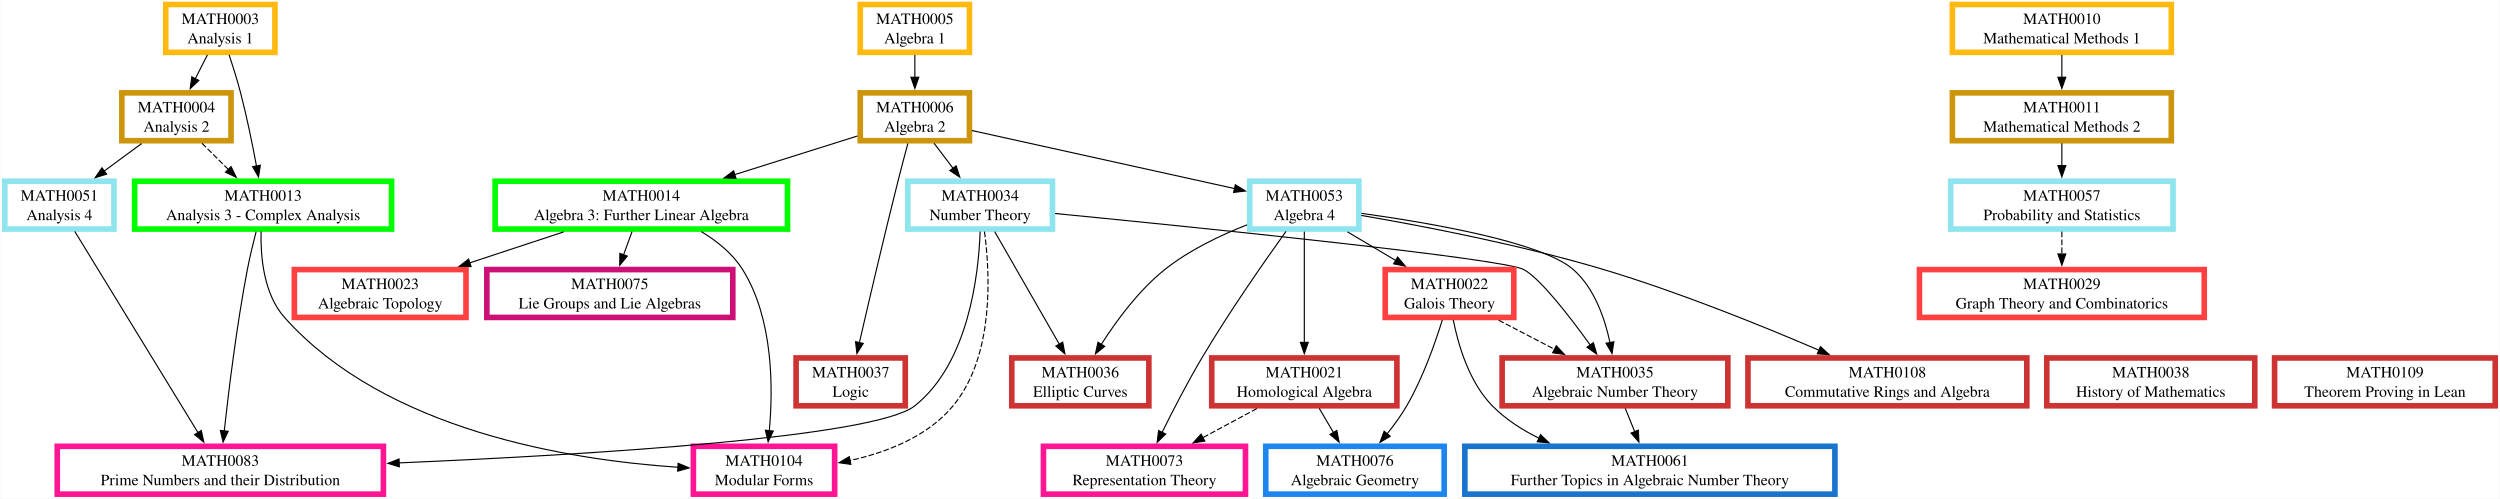
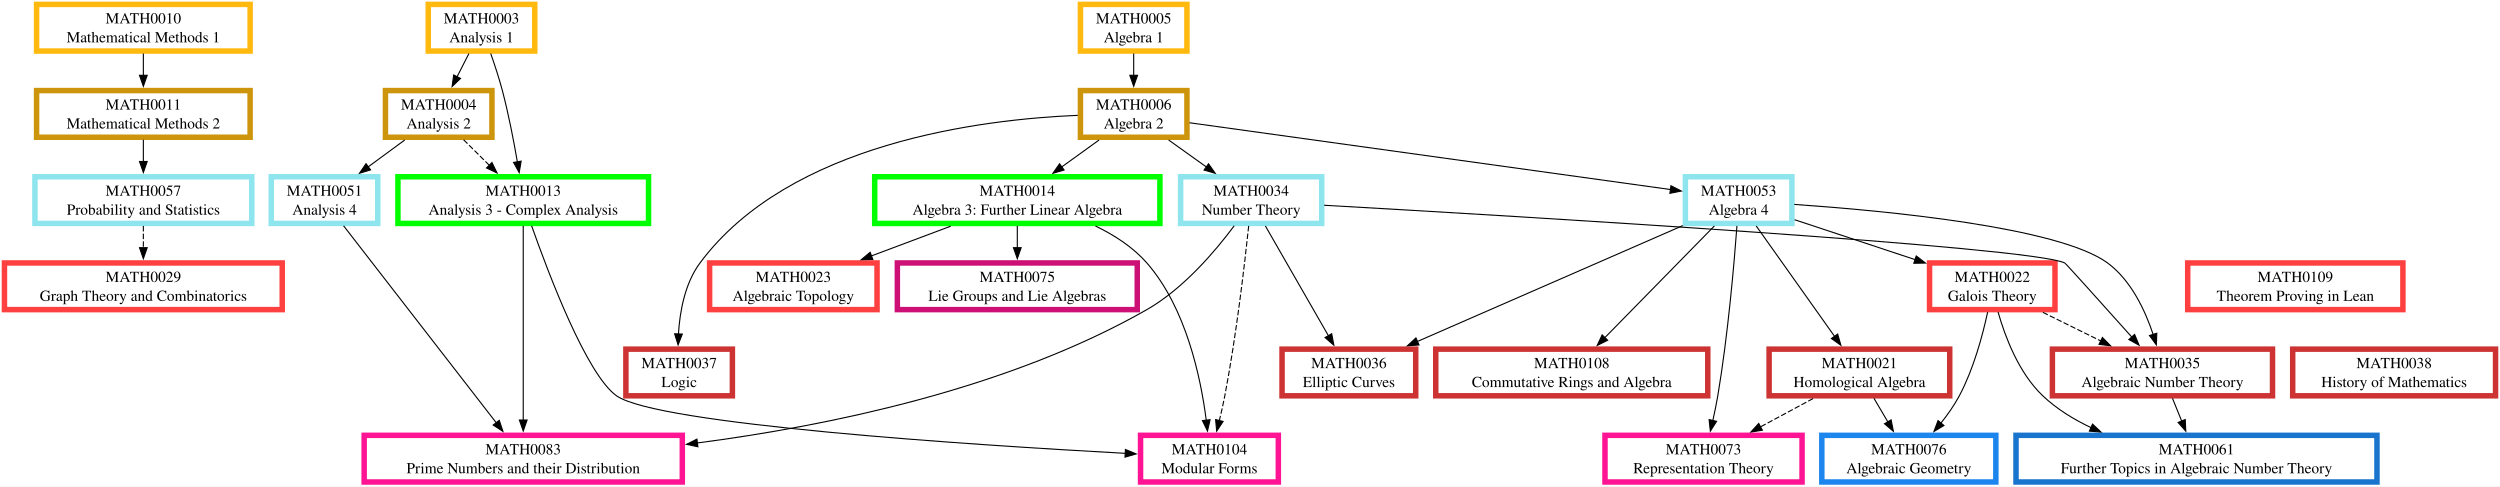
- <svg xmlns="http://www.w3.org/2000/svg" xmlns:xlink="http://www.w3.org/1999/xlink" width="2221pt" height="443pt" viewBox="0.00 0.00 2220.50 443.00">
+ <svg xmlns="http://www.w3.org/2000/svg" xmlns:xlink="http://www.w3.org/1999/xlink" width="2277pt" height="443pt" viewBox="0.00 0.00 2276.88 443.00">
  <g id="graph0" class="graph" transform="scale(1 1) rotate(0) translate(4 439)">
-     <polygon fill="white" stroke="none" points="-4,4 -4,-439 2216.5,-439 2216.5,4 -4,4" />
+     <polygon fill="white" stroke="none" points="-4,4 -4,-439 2272.88,-439 2272.88,4 -4,4" />
    <g id="node1" class="node">
      <g id="a_node1">
-         <a xlink:href="https://www.ucl.ac.uk/maths/sites/maths/files/math0003.pdf" xlink:title="Year 1, term 1">
-           <polygon fill="white" stroke="#ffb90f" stroke-width="5" points="240,-435 143,-435 143,-392.5 240,-392.5 240,-435" />
-           <text text-anchor="middle" x="191.5" y="-417.7" font-family="Times,serif" font-size="14.00">MATH0003</text>
-           <text text-anchor="middle" x="191.5" y="-400.45" font-family="Times,serif" font-size="14.00">Analysis 1</text>
+         <a xlink:href="https://www.ucl.ac.uk/maths/sites/maths/files/math0010.pdf" xlink:title="Year 1, term 1">
+           <polygon fill="white" stroke="#ffb90f" stroke-width="5" points="223.75,-435 29.25,-435 29.25,-392.5 223.75,-392.5 223.75,-435" />
+           <text text-anchor="middle" x="126.5" y="-417.7" font-family="Times,serif" font-size="14.00">MATH0010</text>
+           <text text-anchor="middle" x="126.5" y="-400.45" font-family="Times,serif" font-size="14.00">Mathematical Methods 1</text>
        </a>
      </g>
    </g>
    <g id="node5" class="node">
      <g id="a_node5">
+         <a xlink:href="https://www.ucl.ac.uk/maths/sites/maths/files/math0011_2.pdf" xlink:title="Year 1, term 2">
+           <polygon fill="white" stroke="#cd950c" stroke-width="5" points="223.75,-356.5 29.25,-356.5 29.25,-314 223.75,-314 223.75,-356.5" />
+           <text text-anchor="middle" x="126.5" y="-339.2" font-family="Times,serif" font-size="14.00">MATH0011</text>
+           <text text-anchor="middle" x="126.5" y="-321.95" font-family="Times,serif" font-size="14.00">Mathematical Methods 2</text>
+         </a>
+       </g>
+     </g>
+     <g id="edge2" class="edge">
+       <path fill="none" stroke="black" d="M126.5,-390.21C126.5,-383.89 126.5,-376.87 126.5,-370.04" />
+       <polygon fill="black" stroke="black" points="130,-370.41 126.5,-360.41 123,-370.41 130,-370.41" />
+     </g>
+     <g id="node2" class="node">
+       <g id="a_node2">
+         <a xlink:href="https://www.ucl.ac.uk/maths/sites/maths/files/math0005.pdf" xlink:title="Year 1, term 1">
+           <polygon fill="white" stroke="#ffb90f" stroke-width="5" points="1077,-435 980,-435 980,-392.5 1077,-392.5 1077,-435" />
+           <text text-anchor="middle" x="1028.5" y="-417.7" font-family="Times,serif" font-size="14.00">MATH0005</text>
+           <text text-anchor="middle" x="1028.5" y="-400.45" font-family="Times,serif" font-size="14.00">Algebra 1</text>
+         </a>
+       </g>
+     </g>
+     <g id="node4" class="node">
+       <g id="a_node4">
+         <a xlink:href="https://www.ucl.ac.uk/maths/sites/maths/files/math0006.pdf" xlink:title="Year 1, term 2">
+           <polygon fill="white" stroke="#cd950c" stroke-width="5" points="1077,-356.5 980,-356.5 980,-314 1077,-314 1077,-356.5" />
+           <text text-anchor="middle" x="1028.5" y="-339.2" font-family="Times,serif" font-size="14.00">MATH0006</text>
+           <text text-anchor="middle" x="1028.5" y="-321.95" font-family="Times,serif" font-size="14.00">Algebra 2</text>
+         </a>
+       </g>
+     </g>
+     <g id="edge1" class="edge">
+       <path fill="none" stroke="black" d="M1028.5,-390.21C1028.5,-383.89 1028.5,-376.87 1028.5,-370.04" />
+       <polygon fill="black" stroke="black" points="1032,-370.41 1028.5,-360.41 1025,-370.41 1032,-370.41" />
+     </g>
+     <g id="node3" class="node">
+       <g id="a_node3">
+         <a xlink:href="https://www.ucl.ac.uk/maths/sites/maths/files/math0003.pdf" xlink:title="Year 1, term 1">
+           <polygon fill="white" stroke="#ffb90f" stroke-width="5" points="483,-435 386,-435 386,-392.5 483,-392.5 483,-435" />
+           <text text-anchor="middle" x="434.5" y="-417.7" font-family="Times,serif" font-size="14.00">MATH0003</text>
+           <text text-anchor="middle" x="434.5" y="-400.45" font-family="Times,serif" font-size="14.00">Analysis 1</text>
+         </a>
+       </g>
+     </g>
+     <g id="node6" class="node">
+       <g id="a_node6">
        <a xlink:href="https://www.ucl.ac.uk/maths/sites/maths/files/math0004.pdf" xlink:title="Year 1, term 2">
-           <polygon fill="white" stroke="#cd950c" stroke-width="5" points="201,-356.5 104,-356.5 104,-314 201,-314 201,-356.5" />
-           <text text-anchor="middle" x="152.5" y="-339.2" font-family="Times,serif" font-size="14.00">MATH0004</text>
-           <text text-anchor="middle" x="152.5" y="-321.95" font-family="Times,serif" font-size="14.00">Analysis 2</text>
-         </a>
-       </g>
-     </g>
-     <g id="edge2" class="edge">
-       <path fill="none" stroke="black" d="M180.01,-390.21C176.63,-383.58 172.86,-376.18 169.22,-369.04" />
-       <polygon fill="black" stroke="black" points="172.39,-367.56 164.73,-360.24 166.15,-370.74 172.39,-367.56" />
+           <polygon fill="white" stroke="#cd950c" stroke-width="5" points="444,-356.5 347,-356.5 347,-314 444,-314 444,-356.5" />
+           <text text-anchor="middle" x="395.5" y="-339.2" font-family="Times,serif" font-size="14.00">MATH0004</text>
+           <text text-anchor="middle" x="395.5" y="-321.95" font-family="Times,serif" font-size="14.00">Analysis 2</text>
+         </a>
+       </g>
+     </g>
+     <g id="edge3" class="edge">
+       <path fill="none" stroke="black" d="M423.01,-390.21C419.63,-383.58 415.86,-376.18 412.22,-369.04" />
+       <polygon fill="black" stroke="black" points="415.39,-367.56 407.73,-360.24 409.15,-370.74 415.39,-367.56" />
    </g>
    <g id="node8" class="node">
      <g id="a_node8">
        <a xlink:href="https://www.ucl.ac.uk/maths/sites/maths/files/math0013.pdf" xlink:title="Year 2, term 1">
-           <polygon fill="white" stroke="#00ff00" stroke-width="5" points="343.62,-278 115.37,-278 115.37,-235.5 343.62,-235.5 343.62,-278" />
-           <text text-anchor="middle" x="229.5" y="-260.7" font-family="Times,serif" font-size="14.00">MATH0013</text>
-           <text text-anchor="middle" x="229.5" y="-243.45" font-family="Times,serif" font-size="14.00">Analysis 3 - Complex Analysis</text>
+           <polygon fill="white" stroke="#00ff00" stroke-width="5" points="586.62,-278 358.38,-278 358.38,-235.5 586.62,-235.5 586.62,-278" />
+           <text text-anchor="middle" x="472.5" y="-260.7" font-family="Times,serif" font-size="14.00">MATH0013</text>
+           <text text-anchor="middle" x="472.5" y="-243.45" font-family="Times,serif" font-size="14.00">Analysis 3 - Complex Analysis</text>
        </a>
      </g>
    </g>
    <g id="edge5" class="edge">
-       <path fill="none" stroke="black" d="M199.34,-390.2C202.73,-379.99 206.58,-367.71 209.5,-356.5 215.09,-335.05 220.04,-310.65 223.62,-291.46" />
-       <polygon fill="black" stroke="black" points="227.04,-292.22 225.4,-281.75 220.16,-290.96 227.04,-292.22" />
-     </g>
-     <g id="node2" class="node">
-       <g id="a_node2">
-         <a xlink:href="https://www.ucl.ac.uk/maths/sites/maths/files/math0010.pdf" xlink:title="Year 1, term 1">
-           <polygon fill="white" stroke="#ffb90f" stroke-width="5" points="1924.75,-435 1730.25,-435 1730.25,-392.5 1924.75,-392.5 1924.75,-435" />
-           <text text-anchor="middle" x="1827.5" y="-417.7" font-family="Times,serif" font-size="14.00">MATH0010</text>
-           <text text-anchor="middle" x="1827.5" y="-400.45" font-family="Times,serif" font-size="14.00">Mathematical Methods 1</text>
-         </a>
-       </g>
-     </g>
-     <g id="node4" class="node">
-       <g id="a_node4">
-         <a xlink:href="https://www.ucl.ac.uk/maths/sites/maths/files/math0011_2.pdf" xlink:title="Year 1, term 2">
-           <polygon fill="white" stroke="#cd950c" stroke-width="5" points="1924.75,-356.5 1730.25,-356.5 1730.25,-314 1924.75,-314 1924.75,-356.5" />
-           <text text-anchor="middle" x="1827.5" y="-339.2" font-family="Times,serif" font-size="14.00">MATH0011</text>
-           <text text-anchor="middle" x="1827.5" y="-321.95" font-family="Times,serif" font-size="14.00">Mathematical Methods 2</text>
-         </a>
-       </g>
-     </g>
-     <g id="edge1" class="edge">
-       <path fill="none" stroke="black" d="M1827.5,-390.21C1827.5,-383.89 1827.5,-376.87 1827.5,-370.04" />
-       <polygon fill="black" stroke="black" points="1831,-370.41 1827.5,-360.41 1824,-370.41 1831,-370.41" />
-     </g>
-     <g id="node3" class="node">
-       <g id="a_node3">
-         <a xlink:href="https://www.ucl.ac.uk/maths/sites/maths/files/math0005.pdf" xlink:title="Year 1, term 1">
-           <polygon fill="white" stroke="#ffb90f" stroke-width="5" points="857,-435 760,-435 760,-392.5 857,-392.5 857,-435" />
-           <text text-anchor="middle" x="808.5" y="-417.7" font-family="Times,serif" font-size="14.00">MATH0005</text>
-           <text text-anchor="middle" x="808.5" y="-400.45" font-family="Times,serif" font-size="14.00">Algebra 1</text>
-         </a>
-       </g>
-     </g>
-     <g id="node6" class="node">
-       <g id="a_node6">
-         <a xlink:href="https://www.ucl.ac.uk/maths/sites/maths/files/math0006.pdf" xlink:title="Year 1, term 2">
-           <polygon fill="white" stroke="#cd950c" stroke-width="5" points="857,-356.5 760,-356.5 760,-314 857,-314 857,-356.5" />
-           <text text-anchor="middle" x="808.5" y="-339.2" font-family="Times,serif" font-size="14.00">MATH0006</text>
-           <text text-anchor="middle" x="808.5" y="-321.95" font-family="Times,serif" font-size="14.00">Algebra 2</text>
-         </a>
-       </g>
-     </g>
-     <g id="edge3" class="edge">
-       <path fill="none" stroke="black" d="M808.5,-390.21C808.5,-383.89 808.5,-376.87 808.5,-370.04" />
-       <polygon fill="black" stroke="black" points="812,-370.41 808.5,-360.41 805,-370.41 812,-370.41" />
+       <path fill="none" stroke="black" d="M442.88,-390.25C446.48,-380.04 450.53,-367.76 453.5,-356.5 459.14,-335.11 463.85,-310.7 467.17,-291.51" />
+       <polygon fill="black" stroke="black" points="470.6,-292.23 468.81,-281.79 463.7,-291.07 470.6,-292.23" />
+     </g>
+     <g id="node7" class="node">
+       <g id="a_node7">
+         <a xlink:href="https://www.ucl.ac.uk/maths/sites/maths/files/math0014.pdf" xlink:title="Year 2, term 1">
+           <polygon fill="white" stroke="#00ff00" stroke-width="5" points="1052.38,-278 792.62,-278 792.62,-235.5 1052.38,-235.5 1052.38,-278" />
+           <text text-anchor="middle" x="922.5" y="-260.7" font-family="Times,serif" font-size="14.00">MATH0014</text>
+           <text text-anchor="middle" x="922.5" y="-243.45" font-family="Times,serif" font-size="14.00">Algebra 3: Further Linear Algebra</text>
+         </a>
+       </g>
+     </g>
+     <g id="edge4" class="edge">
+       <path fill="none" stroke="black" d="M996.98,-311.5C986.3,-303.8 974.22,-295.08 962.95,-286.94" />
+       <polygon fill="black" stroke="black" points="965.1,-284.18 954.94,-281.16 961,-289.85 965.1,-284.18" />
+     </g>
+     <g id="node9" class="node">
+       <g id="a_node9">
+         <a xlink:href="https://www.ucl.ac.uk/maths/sites/maths/files/math0053.pdf" xlink:title="Year 2 or 3, term 2">
+           <polygon fill="white" stroke="#8ee5ee" stroke-width="5" points="1628,-278 1531,-278 1531,-235.5 1628,-235.5 1628,-278" />
+           <text text-anchor="middle" x="1579.5" y="-260.7" font-family="Times,serif" font-size="14.00">MATH0053</text>
+           <text text-anchor="middle" x="1579.5" y="-243.45" font-family="Times,serif" font-size="14.00">Algebra 4</text>
+         </a>
+       </g>
+     </g>
+     <g id="edge7" class="edge">
+       <path fill="none" stroke="black" d="M1079.35,-327.19C1180.73,-313.11 1407.69,-281.6 1517.56,-266.35" />
+       <polygon fill="black" stroke="black" points="1517.85,-269.84 1527.27,-265 1516.89,-262.91 1517.85,-269.84" />
    </g>
    <g id="node12" class="node">
      <g id="a_node12">
+         <a xlink:href="https://www.ucl.ac.uk/maths/sites/maths/files/math0034.pdf" xlink:title="Year 2 or 3, term 2">
+           <polygon fill="white" stroke="#8ee5ee" stroke-width="5" points="1199.75,-278 1071.25,-278 1071.25,-235.5 1199.75,-235.5 1199.75,-278" />
+           <text text-anchor="middle" x="1135.5" y="-260.7" font-family="Times,serif" font-size="14.00">MATH0034</text>
+           <text text-anchor="middle" x="1135.5" y="-243.45" font-family="Times,serif" font-size="14.00">Number Theory</text>
+         </a>
+       </g>
+     </g>
+     <g id="edge10" class="edge">
+       <path fill="none" stroke="black" d="M1060.31,-311.5C1071.09,-303.8 1083.29,-295.08 1094.67,-286.94" />
+       <polygon fill="black" stroke="black" points="1096.66,-289.82 1102.76,-281.16 1092.59,-284.12 1096.66,-289.82" />
+     </g>
+     <g id="node17" class="node">
+       <g id="a_node17">
+         <a xlink:href="https://www.ucl.ac.uk/maths/sites/maths/files/math0037.pdf" xlink:title="Year 3, term 2">
+           <polygon fill="white" stroke="#cd3333" stroke-width="5" points="663,-121 566,-121 566,-78.5 663,-78.5 663,-121" />
+           <text text-anchor="middle" x="614.5" y="-103.7" font-family="Times,serif" font-size="14.00">MATH0037</text>
+           <text text-anchor="middle" x="614.5" y="-86.45" font-family="Times,serif" font-size="14.00">Logic</text>
+         </a>
+       </g>
+     </g>
+     <g id="edge14" class="edge">
+       <path fill="none" stroke="black" d="M977.59,-333.95C890.64,-330.36 715,-309.1 633.5,-199.5 619.74,-181 615.12,-155.3 613.87,-134.76" />
+       <polygon fill="black" stroke="black" points="617.38,-134.74 613.54,-124.87 610.38,-134.98 617.38,-134.74" />
+     </g>
+     <g id="node11" class="node">
+       <g id="a_node11">
        <a xlink:href="https://www.ucl.ac.uk/maths/sites/maths/files/math0057.pdf" xlink:title="Year 2 or 3, term 2">
-           <polygon fill="white" stroke="#8ee5ee" stroke-width="5" points="1926.25,-278 1728.75,-278 1728.75,-235.5 1926.25,-235.5 1926.25,-278" />
-           <text text-anchor="middle" x="1827.5" y="-260.7" font-family="Times,serif" font-size="14.00">MATH0057</text>
-           <text text-anchor="middle" x="1827.5" y="-243.45" font-family="Times,serif" font-size="14.00">Probability and Statistics</text>
-         </a>
-       </g>
-     </g>
-     <g id="edge10" class="edge">
-       <path fill="none" stroke="black" d="M1827.5,-311.71C1827.5,-305.39 1827.5,-298.37 1827.5,-291.54" />
-       <polygon fill="black" stroke="black" points="1831,-291.91 1827.5,-281.91 1824,-291.91 1831,-291.91" />
+           <polygon fill="white" stroke="#8ee5ee" stroke-width="5" points="225.25,-278 27.75,-278 27.75,-235.5 225.25,-235.5 225.25,-278" />
+           <text text-anchor="middle" x="126.5" y="-260.7" font-family="Times,serif" font-size="14.00">MATH0057</text>
+           <text text-anchor="middle" x="126.5" y="-243.45" font-family="Times,serif" font-size="14.00">Probability and Statistics</text>
+         </a>
+       </g>
+     </g>
+     <g id="edge9" class="edge">
+       <path fill="none" stroke="black" d="M126.5,-311.71C126.5,-305.39 126.5,-298.37 126.5,-291.54" />
+       <polygon fill="black" stroke="black" points="130,-291.91 126.5,-281.91 123,-291.91 130,-291.91" />
    </g>
    <g id="edge6" class="edge">
-       <path fill="none" stroke="black" stroke-dasharray="5,2" d="M175.19,-311.71C182.64,-304.31 191.05,-295.95 198.98,-288.07" />
-       <polygon fill="black" stroke="black" points="201.01,-290.99 205.64,-281.46 196.08,-286.02 201.01,-290.99" />
+       <path fill="none" stroke="black" stroke-dasharray="5,2" d="M418.19,-311.71C425.64,-304.31 434.05,-295.95 441.98,-288.07" />
+       <polygon fill="black" stroke="black" points="444.01,-290.99 448.64,-281.46 439.08,-286.02 444.01,-290.99" />
    </g>
    <g id="node10" class="node">
      <g id="a_node10">
        <a xlink:href="https://www.ucl.ac.uk/maths/sites/maths/files/math0051.pdf" xlink:title="Year 2 or 3, term 2">
-           <polygon fill="white" stroke="#8ee5ee" stroke-width="5" points="97,-278 0,-278 0,-235.5 97,-235.5 97,-278" />
-           <text text-anchor="middle" x="48.5" y="-260.7" font-family="Times,serif" font-size="14.00">MATH0051</text>
-           <text text-anchor="middle" x="48.5" y="-243.45" font-family="Times,serif" font-size="14.00">Analysis 4</text>
+           <polygon fill="white" stroke="#8ee5ee" stroke-width="5" points="340,-278 243,-278 243,-235.5 340,-235.5 340,-278" />
+           <text text-anchor="middle" x="291.5" y="-260.7" font-family="Times,serif" font-size="14.00">MATH0051</text>
+           <text text-anchor="middle" x="291.5" y="-243.45" font-family="Times,serif" font-size="14.00">Analysis 4</text>
        </a>
      </g>
    </g>
    <g id="edge8" class="edge">
-       <path fill="none" stroke="black" d="M121.58,-311.5C111.1,-303.8 99.25,-295.08 88.18,-286.94" />
-       <polygon fill="black" stroke="black" points="90.47,-284.28 80.34,-281.17 86.32,-289.92 90.47,-284.28" />
-     </g>
-     <g id="node7" class="node">
-       <g id="a_node7">
-         <a xlink:href="https://www.ucl.ac.uk/maths/sites/maths/files/math0014.pdf" xlink:title="Year 2, term 1">
-           <polygon fill="white" stroke="#00ff00" stroke-width="5" points="695.38,-278 435.62,-278 435.62,-235.5 695.38,-235.5 695.38,-278" />
-           <text text-anchor="middle" x="565.5" y="-260.7" font-family="Times,serif" font-size="14.00">MATH0014</text>
-           <text text-anchor="middle" x="565.5" y="-243.45" font-family="Times,serif" font-size="14.00">Algebra 3: Further Linear Algebra</text>
-         </a>
-       </g>
-     </g>
-     <g id="edge4" class="edge">
-       <path fill="none" stroke="black" d="M757.56,-318.21C725.89,-308.24 684.44,-295.19 648.15,-283.77" />
-       <polygon fill="black" stroke="black" points="649.61,-280.56 639.02,-280.89 647.5,-287.24 649.61,-280.56" />
-     </g>
-     <g id="node9" class="node">
-       <g id="a_node9">
-         <a xlink:href="https://www.ucl.ac.uk/maths/sites/maths/files/math0034.pdf" xlink:title="Year 2 or 3, term 2">
-           <polygon fill="white" stroke="#8ee5ee" stroke-width="5" points="930.75,-278 802.25,-278 802.25,-235.5 930.75,-235.5 930.75,-278" />
-           <text text-anchor="middle" x="866.5" y="-260.7" font-family="Times,serif" font-size="14.00">MATH0034</text>
-           <text text-anchor="middle" x="866.5" y="-243.45" font-family="Times,serif" font-size="14.00">Number Theory</text>
-         </a>
-       </g>
-     </g>
-     <g id="edge7" class="edge">
-       <path fill="none" stroke="black" d="M825.59,-311.71C830.85,-304.77 836.75,-296.99 842.39,-289.55" />
-       <polygon fill="black" stroke="black" points="845.17,-291.68 848.42,-281.6 839.59,-287.45 845.17,-291.68" />
-     </g>
-     <g id="node11" class="node">
-       <g id="a_node11">
-         <a xlink:href="https://www.ucl.ac.uk/maths/sites/maths/files/math0053.pdf" xlink:title="Year 2 or 3, term 2">
-           <polygon fill="white" stroke="#8ee5ee" stroke-width="5" points="1203,-278 1106,-278 1106,-235.5 1203,-235.5 1203,-278" />
-           <text text-anchor="middle" x="1154.5" y="-260.7" font-family="Times,serif" font-size="14.00">MATH0053</text>
-           <text text-anchor="middle" x="1154.5" y="-243.45" font-family="Times,serif" font-size="14.00">Algebra 4</text>
-         </a>
-       </g>
-     </g>
-     <g id="edge9" class="edge">
-       <path fill="none" stroke="black" d="M859.18,-323.04C921.11,-309.35 1025.85,-286.2 1092.51,-271.46" />
-       <polygon fill="black" stroke="black" points="1093.2,-274.89 1102.2,-269.31 1091.68,-268.05 1093.2,-274.89" />
-     </g>
-     <g id="node18" class="node">
-       <g id="a_node18">
-         <a xlink:href="https://www.ucl.ac.uk/maths/sites/maths/files/math0037.pdf" xlink:title="Year 3, term 2">
-           <polygon fill="white" stroke="#cd3333" stroke-width="5" points="800,-121 703,-121 703,-78.5 800,-78.5 800,-121" />
-           <text text-anchor="middle" x="751.5" y="-103.7" font-family="Times,serif" font-size="14.00">MATH0037</text>
-           <text text-anchor="middle" x="751.5" y="-86.45" font-family="Times,serif" font-size="14.00">Logic</text>
-         </a>
-       </g>
-     </g>
-     <g id="edge16" class="edge">
-       <path fill="none" stroke="black" d="M802.3,-311.57C799.54,-301.33 796.29,-289.08 793.5,-278 780.92,-228.05 767.35,-169.91 759.14,-134.22" />
-       <polygon fill="black" stroke="black" points="762.66,-133.9 757.01,-124.94 755.83,-135.47 762.66,-133.9" />
-     </g>
-     <g id="node14" class="node">
-       <g id="a_node14">
+       <path fill="none" stroke="black" d="M364.58,-311.5C354.1,-303.8 342.25,-295.08 331.18,-286.94" />
+       <polygon fill="black" stroke="black" points="333.47,-284.28 323.34,-281.17 329.32,-289.92 333.47,-284.28" />
+     </g>
+     <g id="node13" class="node">
+       <g id="a_node13">
        <a xlink:href="https://www.ucl.ac.uk/maths/sites/maths/files/math0023_1.pdf" xlink:title="Year 3, term 1">
-           <polygon fill="white" stroke="#ff4040" stroke-width="5" points="409.75,-199.5 257.25,-199.5 257.25,-157 409.75,-157 409.75,-199.5" />
-           <text text-anchor="middle" x="333.5" y="-182.2" font-family="Times,serif" font-size="14.00">MATH0023</text>
-           <text text-anchor="middle" x="333.5" y="-164.95" font-family="Times,serif" font-size="14.00">Algebraic Topology</text>
-         </a>
-       </g>
-     </g>
-     <g id="edge12" class="edge">
-       <path fill="none" stroke="black" d="M496.52,-233C470.23,-224.33 440.05,-214.38 412.87,-205.42" />
-       <polygon fill="black" stroke="black" points="414.24,-202.19 403.65,-202.38 412.05,-208.84 414.24,-202.19" />
+           <polygon fill="white" stroke="#ff4040" stroke-width="5" points="794.75,-199.5 642.25,-199.5 642.25,-157 794.75,-157 794.75,-199.5" />
+           <text text-anchor="middle" x="718.5" y="-182.2" font-family="Times,serif" font-size="14.00">MATH0023</text>
+           <text text-anchor="middle" x="718.5" y="-164.95" font-family="Times,serif" font-size="14.00">Algebraic Topology</text>
+         </a>
+       </g>
+     </g>
+     <g id="edge11" class="edge">
+       <path fill="none" stroke="black" d="M861.85,-233C839.13,-224.49 813.13,-214.74 789.56,-205.9" />
+       <polygon fill="black" stroke="black" points="790.93,-202.67 780.34,-202.44 788.47,-209.23 790.93,-202.67" />
    </g>
    <g id="node24" class="node">
      <g id="a_node24">
        <a xlink:href="https://www.ucl.ac.uk/maths/sites/maths/files/math0104_2.pdf" xlink:title="Year 3 or 4, term 1">
-           <polygon fill="white" stroke="#ff1493" stroke-width="5" points="737.25,-42.5 611.75,-42.5 611.75,0 737.25,0 737.25,-42.5" />
-           <text text-anchor="middle" x="674.5" y="-25.2" font-family="Times,serif" font-size="14.00">MATH0104</text>
-           <text text-anchor="middle" x="674.5" y="-7.95" font-family="Times,serif" font-size="14.00">Modular Forms</text>
-         </a>
-       </g>
-     </g>
-     <g id="edge26" class="edge">
-       <path fill="none" stroke="black" d="M618.85,-233.2C632.96,-224.68 646.7,-213.55 655.5,-199.5 682.77,-155.95 682.66,-94.33 679.21,-56.4" />
-       <polygon fill="black" stroke="black" points="682.7,-56.06 678.17,-46.48 675.74,-56.79 682.7,-56.06" />
+           <polygon fill="white" stroke="#ff1493" stroke-width="5" points="1160.25,-42.5 1034.75,-42.5 1034.75,0 1160.25,0 1160.25,-42.5" />
+           <text text-anchor="middle" x="1097.5" y="-25.2" font-family="Times,serif" font-size="14.00">MATH0104</text>
+           <text text-anchor="middle" x="1097.5" y="-7.95" font-family="Times,serif" font-size="14.00">Modular Forms</text>
+         </a>
+       </g>
+     </g>
+     <g id="edge25" class="edge">
+       <path fill="none" stroke="black" d="M993.73,-233.13C1010.93,-224.84 1027.95,-213.85 1040.5,-199.5 1076.27,-158.59 1089.64,-94.98 1094.61,-56.12" />
+       <polygon fill="black" stroke="black" points="1098.06,-56.74 1095.72,-46.41 1091.1,-55.94 1098.06,-56.74" />
    </g>
    <g id="node26" class="node">
      <g id="a_node26">
        <a xlink:href="https://www.ucl.ac.uk/maths/sites/maths/files/math0075_3.pdf" xlink:title="Year 3 or 4, term 2">
-           <polygon fill="white" stroke="#cd1076" stroke-width="5" points="646.75,-199.5 428.25,-199.5 428.25,-157 646.75,-157 646.75,-199.5" />
-           <text text-anchor="middle" x="537.5" y="-182.2" font-family="Times,serif" font-size="14.00">MATH0075</text>
-           <text text-anchor="middle" x="537.5" y="-164.95" font-family="Times,serif" font-size="14.00">Lie Groups and Lie Algebras</text>
+           <polygon fill="white" stroke="#cd1076" stroke-width="5" points="1031.75,-199.5 813.25,-199.5 813.25,-157 1031.75,-157 1031.75,-199.5" />
+           <text text-anchor="middle" x="922.5" y="-182.2" font-family="Times,serif" font-size="14.00">MATH0075</text>
+           <text text-anchor="middle" x="922.5" y="-164.95" font-family="Times,serif" font-size="14.00">Lie Groups and Lie Algebras</text>
        </a>
      </g>
    </g>
    <g id="edge30" class="edge">
-       <path fill="none" stroke="black" d="M557.25,-233.21C554.88,-226.73 552.24,-219.53 549.69,-212.54" />
-       <polygon fill="black" stroke="black" points="553.03,-211.5 546.31,-203.31 546.46,-213.91 553.03,-211.5" />
-     </g>
-     <g id="node23" class="node">
-       <g id="a_node23">
+       <path fill="none" stroke="black" d="M922.5,-233.21C922.5,-226.89 922.5,-219.87 922.5,-213.04" />
+       <polygon fill="black" stroke="black" points="926,-213.41 922.5,-203.41 919,-213.41 926,-213.41" />
+     </g>
+     <g id="edge24" class="edge">
+       <path fill="none" stroke="black" d="M480.16,-233.29C495.4,-190 530.37,-97.61 557.5,-78.5 594.55,-52.4 880.76,-33.76 1020.81,-26.11" />
+       <polygon fill="black" stroke="black" points="1020.96,-29.61 1030.75,-25.57 1020.58,-22.62 1020.96,-29.61" />
+     </g>
+     <g id="node25" class="node">
+       <g id="a_node25">
        <a xlink:href="https://www.ucl.ac.uk/maths/sites/maths/files/math0083.pdf" xlink:title="Year 3 or 4, term 1">
-           <polygon fill="white" stroke="#ff1493" stroke-width="5" points="336.38,-42.5 46.62,-42.5 46.62,0 336.38,0 336.38,-42.5" />
-           <text text-anchor="middle" x="191.5" y="-25.2" font-family="Times,serif" font-size="14.00">MATH0083</text>
-           <text text-anchor="middle" x="191.5" y="-7.95" font-family="Times,serif" font-size="14.00">Prime Numbers and their Distribution</text>
-         </a>
-       </g>
-     </g>
-     <g id="edge22" class="edge">
-       <path fill="none" stroke="black" d="M223.28,-233.16C220.62,-222.94 217.64,-210.67 215.5,-199.5 206,-149.9 198.88,-91.79 194.96,-56" />
-       <polygon fill="black" stroke="black" points="198.46,-55.84 193.91,-46.27 191.5,-56.58 198.46,-55.84" />
-     </g>
-     <g id="edge25" class="edge">
-       <path fill="none" stroke="black" d="M227.68,-233.31C227.15,-211.22 229.93,-177.87 248.5,-157 337.95,-56.5 501.75,-30.32 598.08,-23.9" />
-       <polygon fill="black" stroke="black" points="598.2,-27.4 607.97,-23.3 597.78,-20.41 598.2,-27.4" />
-     </g>
-     <g id="node19" class="node">
-       <g id="a_node19">
-         <a xlink:href="https://www.ucl.ac.uk/maths/sites/maths/files/math0035.pdf" xlink:title="Year 3, term 2">
-           <polygon fill="white" stroke="#cd3333" stroke-width="5" points="1530.75,-121 1330.25,-121 1330.25,-78.5 1530.75,-78.5 1530.75,-121" />
-           <text text-anchor="middle" x="1430.5" y="-103.7" font-family="Times,serif" font-size="14.00">MATH0035</text>
-           <text text-anchor="middle" x="1430.5" y="-86.45" font-family="Times,serif" font-size="14.00">Algebraic Number Theory</text>
-         </a>
-       </g>
-     </g>
-     <g id="edge17" class="edge">
-       <path fill="none" stroke="black" d="M933.12,-249.32C1061.34,-236.77 1331.46,-209.35 1349.5,-199.5 1364.32,-191.41 1390.17,-157.99 1408.69,-132.25" />
-       <polygon fill="black" stroke="black" points="1411.32,-134.59 1414.27,-124.41 1405.62,-130.53 1411.32,-134.59" />
-     </g>
-     <g id="node20" class="node">
-       <g id="a_node20">
-         <a xlink:href="https://www.ucl.ac.uk/maths/sites/maths/files/math0036.pdf" xlink:title="Year 3, term 2">
-           <polygon fill="white" stroke="#cd3333" stroke-width="5" points="1016.38,-121 894.62,-121 894.62,-78.5 1016.38,-78.5 1016.38,-121" />
-           <text text-anchor="middle" x="955.5" y="-103.7" font-family="Times,serif" font-size="14.00">MATH0036</text>
-           <text text-anchor="middle" x="955.5" y="-86.45" font-family="Times,serif" font-size="14.00">Elliptic Curves</text>
-         </a>
-       </g>
-     </g>
-     <g id="edge20" class="edge">
-       <path fill="none" stroke="black" d="M879.44,-233.21C894.54,-206.92 919.61,-163.26 936.81,-133.29" />
-       <polygon fill="black" stroke="black" points="939.85,-135.04 941.79,-124.63 933.77,-131.56 939.85,-135.04" />
-     </g>
-     <g id="edge24" class="edge">
-       <path fill="none" stroke="black" d="M866.49,-233.21C865.12,-194.66 856.23,-116.53 808.5,-78.5 773.35,-50.5 521.15,-35.08 350.26,-27.76" />
-       <polygon fill="black" stroke="black" points="350.52,-24.26 340.39,-27.34 350.23,-31.26 350.52,-24.26" />
+           <polygon fill="white" stroke="#ff1493" stroke-width="5" points="617.38,-42.5 327.62,-42.5 327.62,0 617.38,0 617.38,-42.5" />
+           <text text-anchor="middle" x="472.5" y="-25.2" font-family="Times,serif" font-size="14.00">MATH0083</text>
+           <text text-anchor="middle" x="472.5" y="-7.95" font-family="Times,serif" font-size="14.00">Prime Numbers and their Distribution</text>
+         </a>
+       </g>
    </g>
    <g id="edge27" class="edge">
-       <path fill="none" stroke="black" stroke-dasharray="5,2" d="M870.36,-233.22C875.3,-196.41 879.32,-123 842.5,-78.5 819.95,-51.25 783.76,-37.13 750.73,-29.84" />
-       <polygon fill="black" stroke="black" points="751.66,-26.46 741.16,-27.92 750.28,-33.32 751.66,-26.46" />
-     </g>
-     <g id="edge23" class="edge">
-       <path fill="none" stroke="black" d="M62.21,-233.36C87.66,-191.8 142.3,-102.59 171.74,-54.52" />
-       <polygon fill="black" stroke="black" points="174.59,-56.56 176.83,-46.2 168.62,-52.9 174.59,-56.56" />
+       <path fill="none" stroke="black" d="M472.5,-233.36C472.5,-192.32 472.5,-104.82 472.5,-56.35" />
+       <polygon fill="black" stroke="black" points="476,-56.43 472.5,-46.43 469,-56.43 476,-56.43" />
    </g>
    <g id="node15" class="node">
      <g id="a_node15">
        <a xlink:href="https://www.ucl.ac.uk/maths/sites/maths/files/math0022.pdf" xlink:title="Year 3, term 1">
-           <polygon fill="white" stroke="#ff4040" stroke-width="5" points="1340.62,-199.5 1226.38,-199.5 1226.38,-157 1340.62,-157 1340.62,-199.5" />
-           <text text-anchor="middle" x="1283.5" y="-182.2" font-family="Times,serif" font-size="14.00">MATH0022</text>
-           <text text-anchor="middle" x="1283.5" y="-164.95" font-family="Times,serif" font-size="14.00">Galois Theory</text>
+           <polygon fill="white" stroke="#ff4040" stroke-width="5" points="1867.62,-199.5 1753.38,-199.5 1753.38,-157 1867.62,-157 1867.62,-199.5" />
+           <text text-anchor="middle" x="1810.5" y="-182.2" font-family="Times,serif" font-size="14.00">MATH0022</text>
+           <text text-anchor="middle" x="1810.5" y="-164.95" font-family="Times,serif" font-size="14.00">Galois Theory</text>
        </a>
      </g>
    </g>
    <g id="edge13" class="edge">
-       <path fill="none" stroke="black" d="M1192.85,-233C1206.37,-224.99 1221.73,-215.88 1235.92,-207.47" />
-       <polygon fill="black" stroke="black" points="1237.4,-210.66 1244.21,-202.55 1233.83,-204.64 1237.4,-210.66" />
-     </g>
-     <g id="node16" class="node">
-       <g id="a_node16">
+       <path fill="none" stroke="black" d="M1630.48,-238.87C1662.75,-228.18 1704.91,-214.22 1740.32,-202.49" />
+       <polygon fill="black" stroke="black" points="1741.25,-205.87 1749.64,-199.41 1739.04,-199.23 1741.25,-205.87" />
+     </g>
+     <g id="node18" class="node">
+       <g id="a_node18">
+         <a xlink:href="https://www.ucl.ac.uk/maths/sites/maths/files/math0036.pdf" xlink:title="Year 3, term 2">
+           <polygon fill="white" stroke="#cd3333" stroke-width="5" points="1285.38,-121 1163.62,-121 1163.62,-78.5 1285.38,-78.5 1285.38,-121" />
+           <text text-anchor="middle" x="1224.5" y="-103.7" font-family="Times,serif" font-size="14.00">MATH0036</text>
+           <text text-anchor="middle" x="1224.5" y="-86.45" font-family="Times,serif" font-size="14.00">Elliptic Curves</text>
+         </a>
+       </g>
+     </g>
+     <g id="edge16" class="edge">
+       <path fill="none" stroke="black" d="M1528.64,-233.54C1464.81,-205.67 1355.4,-157.91 1286.67,-127.9" />
+       <polygon fill="black" stroke="black" points="1288.38,-124.82 1277.81,-124.03 1285.57,-131.24 1288.38,-124.82" />
+     </g>
+     <g id="node19" class="node">
+       <g id="a_node19">
+         <a xlink:href="https://www.ucl.ac.uk/maths/sites/maths/files/0108_0.pdf" xlink:title="Year 3, term 2">
+           <polygon fill="white" stroke="#cd3333" stroke-width="5" points="1551.38,-121 1303.62,-121 1303.62,-78.5 1551.38,-78.5 1551.38,-121" />
+           <text text-anchor="middle" x="1427.5" y="-103.7" font-family="Times,serif" font-size="14.00">MATH0108</text>
+           <text text-anchor="middle" x="1427.5" y="-86.45" font-family="Times,serif" font-size="14.00">Commutative Rings and Algebra</text>
+         </a>
+       </g>
+     </g>
+     <g id="edge17" class="edge">
+       <path fill="none" stroke="black" d="M1557.4,-233.21C1531.06,-206.35 1486.92,-161.34 1457.51,-131.35" />
+       <polygon fill="black" stroke="black" points="1460.19,-129.09 1450.69,-124.4 1455.19,-133.99 1460.19,-129.09" />
+     </g>
+     <g id="node20" class="node">
+       <g id="a_node20">
+         <a xlink:href="https://www.ucl.ac.uk/maths/sites/maths/files/math0035.pdf" xlink:title="Year 3, term 2">
+           <polygon fill="white" stroke="#cd3333" stroke-width="5" points="2065.75,-121 1865.25,-121 1865.25,-78.5 2065.75,-78.5 2065.75,-121" />
+           <text text-anchor="middle" x="1965.5" y="-103.7" font-family="Times,serif" font-size="14.00">MATH0035</text>
+           <text text-anchor="middle" x="1965.5" y="-86.45" font-family="Times,serif" font-size="14.00">Algebraic Number Theory</text>
+         </a>
+       </g>
+     </g>
+     <g id="edge19" class="edge">
+       <path fill="none" stroke="black" d="M1630.19,-252.81C1712.62,-247.13 1871.01,-232.21 1915.5,-199.5 1936.86,-183.8 1949.72,-156.34 1957.03,-134.36" />
+       <polygon fill="black" stroke="black" points="1960.35,-135.49 1959.93,-124.9 1953.66,-133.44 1960.35,-135.49" />
+     </g>
+     <g id="node21" class="node">
+       <g id="a_node21">
        <a xlink:href="https://www.ucl.ac.uk/maths/sites/maths/files/math0021.pdf" xlink:title="Year 3, term 2">
-           <polygon fill="white" stroke="#cd3333" stroke-width="5" points="1236.75,-121 1072.25,-121 1072.25,-78.5 1236.75,-78.5 1236.75,-121" />
-           <text text-anchor="middle" x="1154.5" y="-103.7" font-family="Times,serif" font-size="14.00">MATH0021</text>
-           <text text-anchor="middle" x="1154.5" y="-86.45" font-family="Times,serif" font-size="14.00">Homological Algebra</text>
-         </a>
-       </g>
-     </g>
-     <g id="edge14" class="edge">
-       <path fill="none" stroke="black" d="M1154.5,-233.21C1154.5,-207.27 1154.5,-164.4 1154.5,-134.48" />
-       <polygon fill="black" stroke="black" points="1158,-134.83 1154.5,-124.83 1151,-134.83 1158,-134.83" />
-     </g>
-     <g id="node17" class="node">
-       <g id="a_node17">
-         <a xlink:href="https://www.ucl.ac.uk/maths/sites/maths/files/0108_0.pdf" xlink:title="Year 3, term 2">
-           <polygon fill="white" stroke="#cd3333" stroke-width="5" points="1796.38,-121 1548.62,-121 1548.62,-78.5 1796.38,-78.5 1796.38,-121" />
-           <text text-anchor="middle" x="1672.5" y="-103.7" font-family="Times,serif" font-size="14.00">MATH0108</text>
-           <text text-anchor="middle" x="1672.5" y="-86.45" font-family="Times,serif" font-size="14.00">Commutative Rings and Algebra</text>
-         </a>
-       </g>
+           <polygon fill="white" stroke="#cd3333" stroke-width="5" points="1771.75,-121 1607.25,-121 1607.25,-78.5 1771.75,-78.5 1771.75,-121" />
+           <text text-anchor="middle" x="1689.5" y="-103.7" font-family="Times,serif" font-size="14.00">MATH0021</text>
+           <text text-anchor="middle" x="1689.5" y="-86.45" font-family="Times,serif" font-size="14.00">Homological Algebra</text>
+         </a>
+       </g>
+     </g>
+     <g id="edge21" class="edge">
+       <path fill="none" stroke="black" d="M1595.49,-233.21C1614.31,-206.69 1645.68,-162.49 1666.96,-132.51" />
+       <polygon fill="black" stroke="black" points="1669.68,-134.73 1672.61,-124.55 1663.97,-130.68 1669.68,-134.73" />
+     </g>
+     <g id="node23" class="node">
+       <g id="a_node23">
+         <a xlink:href="https://www.ucl.ac.uk/maths/sites/maths/files/math0073.pdf" xlink:title="Year 3 or 4, term 1">
+           <polygon fill="white" stroke="#ff1493" stroke-width="5" points="1637.25,-42.5 1457.75,-42.5 1457.75,0 1637.25,0 1637.25,-42.5" />
+           <text text-anchor="middle" x="1547.5" y="-25.2" font-family="Times,serif" font-size="14.00">MATH0073</text>
+           <text text-anchor="middle" x="1547.5" y="-7.95" font-family="Times,serif" font-size="14.00">Representation Theory</text>
+         </a>
+       </g>
+     </g>
+     <g id="edge22" class="edge">
+       <path fill="none" stroke="black" d="M1577.96,-233.25C1575.45,-199.47 1569.81,-133.74 1560.5,-78.5 1559.26,-71.17 1557.65,-63.37 1555.99,-55.98" />
+       <polygon fill="black" stroke="black" points="1559.41,-55.25 1553.72,-46.32 1552.6,-56.85 1559.41,-55.25" />
+     </g>
+     <g id="edge28" class="edge">
+       <path fill="none" stroke="black" d="M308.86,-233.36C341.21,-191.63 410.8,-101.84 447.95,-53.91" />
+       <polygon fill="black" stroke="black" points="450.64,-56.16 454,-46.11 445.11,-51.87 450.64,-56.16" />
+     </g>
+     <g id="node14" class="node">
+       <g id="a_node14">
+         <a xlink:href="https://www.ucl.ac.uk/maths/sites/maths/files/math0029.pdf" xlink:title="Year 3, term 1">
+           <polygon fill="white" stroke="#ff4040" stroke-width="5" points="253,-199.5 0,-199.5 0,-157 253,-157 253,-199.5" />
+           <text text-anchor="middle" x="126.5" y="-182.2" font-family="Times,serif" font-size="14.00">MATH0029</text>
+           <text text-anchor="middle" x="126.5" y="-164.95" font-family="Times,serif" font-size="14.00">Graph Theory and Combinatorics</text>
+         </a>
+       </g>
+     </g>
+     <g id="edge12" class="edge">
+       <path fill="none" stroke="black" stroke-dasharray="5,2" d="M126.5,-233.21C126.5,-226.89 126.5,-219.87 126.5,-213.04" />
+       <polygon fill="black" stroke="black" points="130,-213.41 126.5,-203.41 123,-213.41 130,-213.41" />
    </g>
    <g id="edge15" class="edge">
-       <path fill="none" stroke="black" d="M1205.13,-247.61C1259.11,-238.34 1346.79,-221.57 1420.5,-199.5 1487.32,-179.49 1561.38,-149.48 1611.81,-127.8" />
-       <polygon fill="black" stroke="black" points="1613.03,-131.09 1620.82,-123.91 1610.25,-124.67 1613.03,-131.09" />
+       <path fill="none" stroke="black" d="M1148.44,-233.21C1163.54,-206.92 1188.61,-163.26 1205.81,-133.29" />
+       <polygon fill="black" stroke="black" points="1208.85,-135.04 1210.79,-124.63 1202.77,-131.56 1208.85,-135.04" />
    </g>
    <g id="edge18" class="edge">
-       <path fill="none" stroke="black" d="M1205.38,-249.45C1266.98,-240.89 1365.9,-223.79 1393.5,-199.5 1412.26,-182.99 1421.53,-156.02 1426.1,-134.43" />
-       <polygon fill="black" stroke="black" points="1429.49,-135.37 1427.86,-124.9 1422.6,-134.09 1429.49,-135.37" />
-     </g>
-     <g id="edge21" class="edge">
-       <path fill="none" stroke="black" d="M1103.65,-239.27C1079.88,-229.98 1052.12,-216.75 1030.5,-199.5 1007.4,-181.07 987.51,-154.01 974.03,-132.88" />
-       <polygon fill="black" stroke="black" points="977.16,-131.28 968.92,-124.63 971.21,-134.97 977.16,-131.28" />
-     </g>
-     <g id="node25" class="node">
-       <g id="a_node25">
-         <a xlink:href="https://www.ucl.ac.uk/maths/sites/maths/files/math0073.pdf" xlink:title="Year 3 or 4, term 1">
-           <polygon fill="white" stroke="#ff1493" stroke-width="5" points="1102.25,-42.5 922.75,-42.5 922.75,0 1102.25,0 1102.25,-42.5" />
-           <text text-anchor="middle" x="1012.5" y="-25.2" font-family="Times,serif" font-size="14.00">MATH0073</text>
-           <text text-anchor="middle" x="1012.5" y="-7.95" font-family="Times,serif" font-size="14.00">Representation Theory</text>
-         </a>
-       </g>
-     </g>
-     <g id="edge28" class="edge">
-       <path fill="none" stroke="black" d="M1138.21,-233.39C1119.32,-207.07 1087.69,-161.79 1063.5,-121 1050.71,-99.44 1037.76,-74.32 1028.12,-54.82" />
-       <polygon fill="black" stroke="black" points="1031.33,-53.41 1023.78,-45.98 1025.04,-56.5 1031.33,-53.41" />
-     </g>
-     <g id="node13" class="node">
-       <g id="a_node13">
-         <a xlink:href="https://www.ucl.ac.uk/maths/sites/maths/files/math0029.pdf" xlink:title="Year 3, term 1">
-           <polygon fill="white" stroke="#ff4040" stroke-width="5" points="1954,-199.5 1701,-199.5 1701,-157 1954,-157 1954,-199.5" />
-           <text text-anchor="middle" x="1827.5" y="-182.2" font-family="Times,serif" font-size="14.00">MATH0029</text>
-           <text text-anchor="middle" x="1827.5" y="-164.95" font-family="Times,serif" font-size="14.00">Graph Theory and Combinatorics</text>
-         </a>
-       </g>
-     </g>
-     <g id="edge11" class="edge">
-       <path fill="none" stroke="black" stroke-dasharray="5,2" d="M1827.5,-233.21C1827.5,-226.89 1827.5,-219.87 1827.5,-213.04" />
-       <polygon fill="black" stroke="black" points="1831,-213.41 1827.5,-203.41 1824,-213.41 1831,-213.41" />
-     </g>
-     <g id="edge19" class="edge">
-       <path fill="none" stroke="black" stroke-dasharray="5,2" d="M1327.21,-154.5C1342.84,-146.37 1360.63,-137.11 1376.99,-128.6" />
-       <polygon fill="black" stroke="black" points="1378.36,-131.83 1385.62,-124.11 1375.13,-125.62 1378.36,-131.83" />
+       <path fill="none" stroke="black" d="M1201.98,-252.05C1378.29,-242.05 1846.46,-214.25 1876.5,-199.5 1877.53,-198.99 1911.83,-160.78 1937.54,-132.05" />
+       <polygon fill="black" stroke="black" points="1940.13,-134.4 1944.18,-124.62 1934.91,-129.74 1940.13,-134.4" />
+     </g>
+     <g id="edge26" class="edge">
+       <path fill="none" stroke="black" stroke-dasharray="5,2" d="M1133.25,-233.24C1129.69,-199.45 1122.07,-133.7 1111.5,-78.5 1110.1,-71.17 1108.33,-63.37 1106.53,-55.98" />
+       <polygon fill="black" stroke="black" points="1109.93,-55.15 1104.09,-46.31 1103.14,-56.86 1109.93,-55.15" />
+     </g>
+     <g id="edge29" class="edge">
+       <path fill="none" stroke="black" d="M1120.02,-233.31C1103.12,-210.58 1073.97,-176.11 1040.5,-157 913.89,-84.7 750.21,-51.11 631.1,-35.55" />
+       <polygon fill="black" stroke="black" points="631.58,-32.08 621.22,-34.29 630.7,-39.03 631.58,-32.08" />
+     </g>
+     <g id="edge20" class="edge">
+       <path fill="none" stroke="black" stroke-dasharray="5,2" d="M1856.59,-154.5C1873.22,-146.29 1892.18,-136.94 1909.57,-128.36" />
+       <polygon fill="black" stroke="black" points="1910.82,-131.64 1918.23,-124.08 1907.72,-125.36 1910.82,-131.64" />
    </g>
    <g id="node27" class="node">
      <g id="a_node27">
        <a xlink:href="https://www.ucl.ac.uk/maths/sites/maths/files/math0076_3.pdf" xlink:title="Year 4, term 1">
-           <polygon fill="white" stroke="#1c86ee" stroke-width="5" points="1278.75,-42.5 1120.25,-42.5 1120.25,0 1278.75,0 1278.75,-42.5" />
-           <text text-anchor="middle" x="1199.5" y="-25.2" font-family="Times,serif" font-size="14.00">MATH0076</text>
-           <text text-anchor="middle" x="1199.5" y="-7.95" font-family="Times,serif" font-size="14.00">Algebraic Geometry</text>
+           <polygon fill="white" stroke="#1c86ee" stroke-width="5" points="1813.75,-42.5 1655.25,-42.5 1655.25,0 1813.75,0 1813.75,-42.5" />
+           <text text-anchor="middle" x="1734.5" y="-25.2" font-family="Times,serif" font-size="14.00">MATH0076</text>
+           <text text-anchor="middle" x="1734.5" y="-7.95" font-family="Times,serif" font-size="14.00">Algebraic Geometry</text>
        </a>
      </g>
    </g>
    <g id="edge32" class="edge">
-       <path fill="none" stroke="black" d="M1277.1,-154.76C1270.72,-134.13 1259.81,-103.12 1245.5,-78.5 1240.53,-69.95 1234.3,-61.37 1228.04,-53.57" />
-       <polygon fill="black" stroke="black" points="1230.81,-51.43 1221.72,-45.99 1225.43,-55.92 1230.81,-51.43" />
+       <path fill="none" stroke="black" d="M1806.28,-154.71C1801.82,-134.03 1793.58,-103 1780.5,-78.5 1775.89,-69.86 1769.85,-61.29 1763.66,-53.54" />
+       <polygon fill="black" stroke="black" points="1766.48,-51.45 1757.39,-46.02 1761.11,-55.94 1766.48,-51.45" />
    </g>
    <g id="node28" class="node">
      <g id="a_node28">
        <a xlink:href="https://www.ucl.ac.uk/maths/sites/maths/files/math0061_0.pdf" xlink:title="Year 4, term 2">
-           <polygon fill="white" stroke="#1874cd" stroke-width="5" points="1625.88,-42.5 1297.12,-42.5 1297.12,0 1625.88,0 1625.88,-42.5" />
-           <text text-anchor="middle" x="1461.5" y="-25.2" font-family="Times,serif" font-size="14.00">MATH0061</text>
-           <text text-anchor="middle" x="1461.5" y="-7.95" font-family="Times,serif" font-size="14.00">Further Topics in Algebraic Number Theory</text>
+           <polygon fill="white" stroke="#1874cd" stroke-width="5" points="2160.88,-42.5 1832.12,-42.5 1832.12,0 2160.88,0 2160.88,-42.5" />
+           <text text-anchor="middle" x="1996.5" y="-25.2" font-family="Times,serif" font-size="14.00">MATH0061</text>
+           <text text-anchor="middle" x="1996.5" y="-7.95" font-family="Times,serif" font-size="14.00">Further Topics in Algebraic Number Theory</text>
        </a>
      </g>
    </g>
    <g id="edge34" class="edge">
-       <path fill="none" stroke="black" d="M1286.82,-154.84C1291.18,-132.78 1300.87,-99.44 1321.5,-78.5 1333.26,-66.56 1347.89,-57.08 1363.22,-49.57" />
-       <polygon fill="black" stroke="black" points="1364.36,-52.89 1371.99,-45.54 1361.45,-46.53 1364.36,-52.89" />
-     </g>
-     <g id="edge29" class="edge">
-       <path fill="none" stroke="black" stroke-dasharray="5,2" d="M1112.28,-76C1097.26,-67.91 1080.17,-58.7 1064.43,-50.22" />
-       <polygon fill="black" stroke="black" points="1066.11,-47.16 1055.65,-45.49 1062.79,-53.32 1066.11,-47.16" />
+       <path fill="none" stroke="black" d="M1815.79,-154.79C1822.06,-132.68 1834.53,-99.31 1856.5,-78.5 1869.18,-66.49 1884.74,-56.92 1900.84,-49.33" />
+       <polygon fill="black" stroke="black" points="1901.8,-52.74 1909.52,-45.48 1898.96,-46.34 1901.8,-52.74" />
+     </g>
+     <g id="node16" class="node">
+       <g id="a_node16">
+         <a xlink:href="https://www.ucl.ac.uk/maths/sites/maths/files/math0109.pdf" xlink:title="Year 3, term 1">
+           <polygon fill="white" stroke="#ff4040" stroke-width="5" points="2184.5,-199.5 1988.5,-199.5 1988.5,-157 2184.5,-157 2184.5,-199.5" />
+           <text text-anchor="middle" x="2086.5" y="-182.2" font-family="Times,serif" font-size="14.00">MATH0109</text>
+           <text text-anchor="middle" x="2086.5" y="-164.95" font-family="Times,serif" font-size="14.00">Theorem Proving in Lean</text>
+         </a>
+       </g>
+     </g>
+     <g id="edge33" class="edge">
+       <path fill="none" stroke="black" d="M1974.63,-76.21C1977.26,-69.73 1980.18,-62.53 1983.01,-55.54" />
+       <polygon fill="black" stroke="black" points="1986.24,-56.88 1986.76,-46.29 1979.76,-54.25 1986.24,-56.88" />
+     </g>
+     <g id="edge23" class="edge">
+       <path fill="none" stroke="black" stroke-dasharray="5,2" d="M1647.28,-76C1632.26,-67.91 1615.17,-58.7 1599.43,-50.22" />
+       <polygon fill="black" stroke="black" points="1601.11,-47.16 1590.65,-45.49 1597.79,-53.32 1601.11,-47.16" />
    </g>
    <g id="edge31" class="edge">
-       <path fill="none" stroke="black" d="M1167.76,-76.21C1171.75,-69.42 1176.21,-61.84 1180.5,-54.55" />
-       <polygon fill="black" stroke="black" points="1183.36,-56.59 1185.41,-46.2 1177.33,-53.04 1183.36,-56.59" />
-     </g>
-     <g id="edge33" class="edge">
-       <path fill="none" stroke="black" d="M1439.63,-76.21C1442.26,-69.73 1445.18,-62.53 1448.01,-55.54" />
-       <polygon fill="black" stroke="black" points="1451.24,-56.88 1451.76,-46.29 1444.76,-54.25 1451.24,-56.88" />
-     </g>
-     <g id="node21" class="node">
-       <g id="a_node21">
-         <a xlink:href="https://www.ucl.ac.uk/maths/sites/maths/files/math0038.pdf" xlink:title="Year 3, term 2">
-           <polygon fill="white" stroke="#cd3333" stroke-width="5" points="1998.88,-121 1814.12,-121 1814.12,-78.5 1998.88,-78.5 1998.88,-121" />
-           <text text-anchor="middle" x="1906.5" y="-103.7" font-family="Times,serif" font-size="14.00">MATH0038</text>
-           <text text-anchor="middle" x="1906.5" y="-86.45" font-family="Times,serif" font-size="14.00">History of Mathematics</text>
-         </a>
-       </g>
+       <path fill="none" stroke="black" d="M1702.76,-76.21C1706.75,-69.42 1711.21,-61.84 1715.5,-54.55" />
+       <polygon fill="black" stroke="black" points="1718.36,-56.59 1720.41,-46.2 1712.33,-53.04 1718.36,-56.59" />
    </g>
    <g id="node22" class="node">
      <g id="a_node22">
-         <a xlink:href="https://www.ucl.ac.uk/maths/sites/maths/files/math0019_2.pdf" xlink:title="Year 3, term 2">
-           <polygon fill="white" stroke="#cd3333" stroke-width="5" points="2212.5,-121 2016.5,-121 2016.5,-78.5 2212.5,-78.5 2212.5,-121" />
-           <text text-anchor="middle" x="2114.5" y="-103.7" font-family="Times,serif" font-size="14.00">MATH0109</text>
-           <text text-anchor="middle" x="2114.5" y="-86.45" font-family="Times,serif" font-size="14.00">Theorem Proving in Lean</text>
+         <a xlink:href="https://www.ucl.ac.uk/maths/sites/maths/files/math0038.pdf" xlink:title="Year 3, term 2">
+           <polygon fill="white" stroke="#cd3333" stroke-width="5" points="2268.88,-121 2084.12,-121 2084.12,-78.5 2268.88,-78.5 2268.88,-121" />
+           <text text-anchor="middle" x="2176.5" y="-103.7" font-family="Times,serif" font-size="14.00">MATH0038</text>
+           <text text-anchor="middle" x="2176.5" y="-86.45" font-family="Times,serif" font-size="14.00">History of Mathematics</text>
        </a>
      </g>
    </g>
  </g>
</svg>
